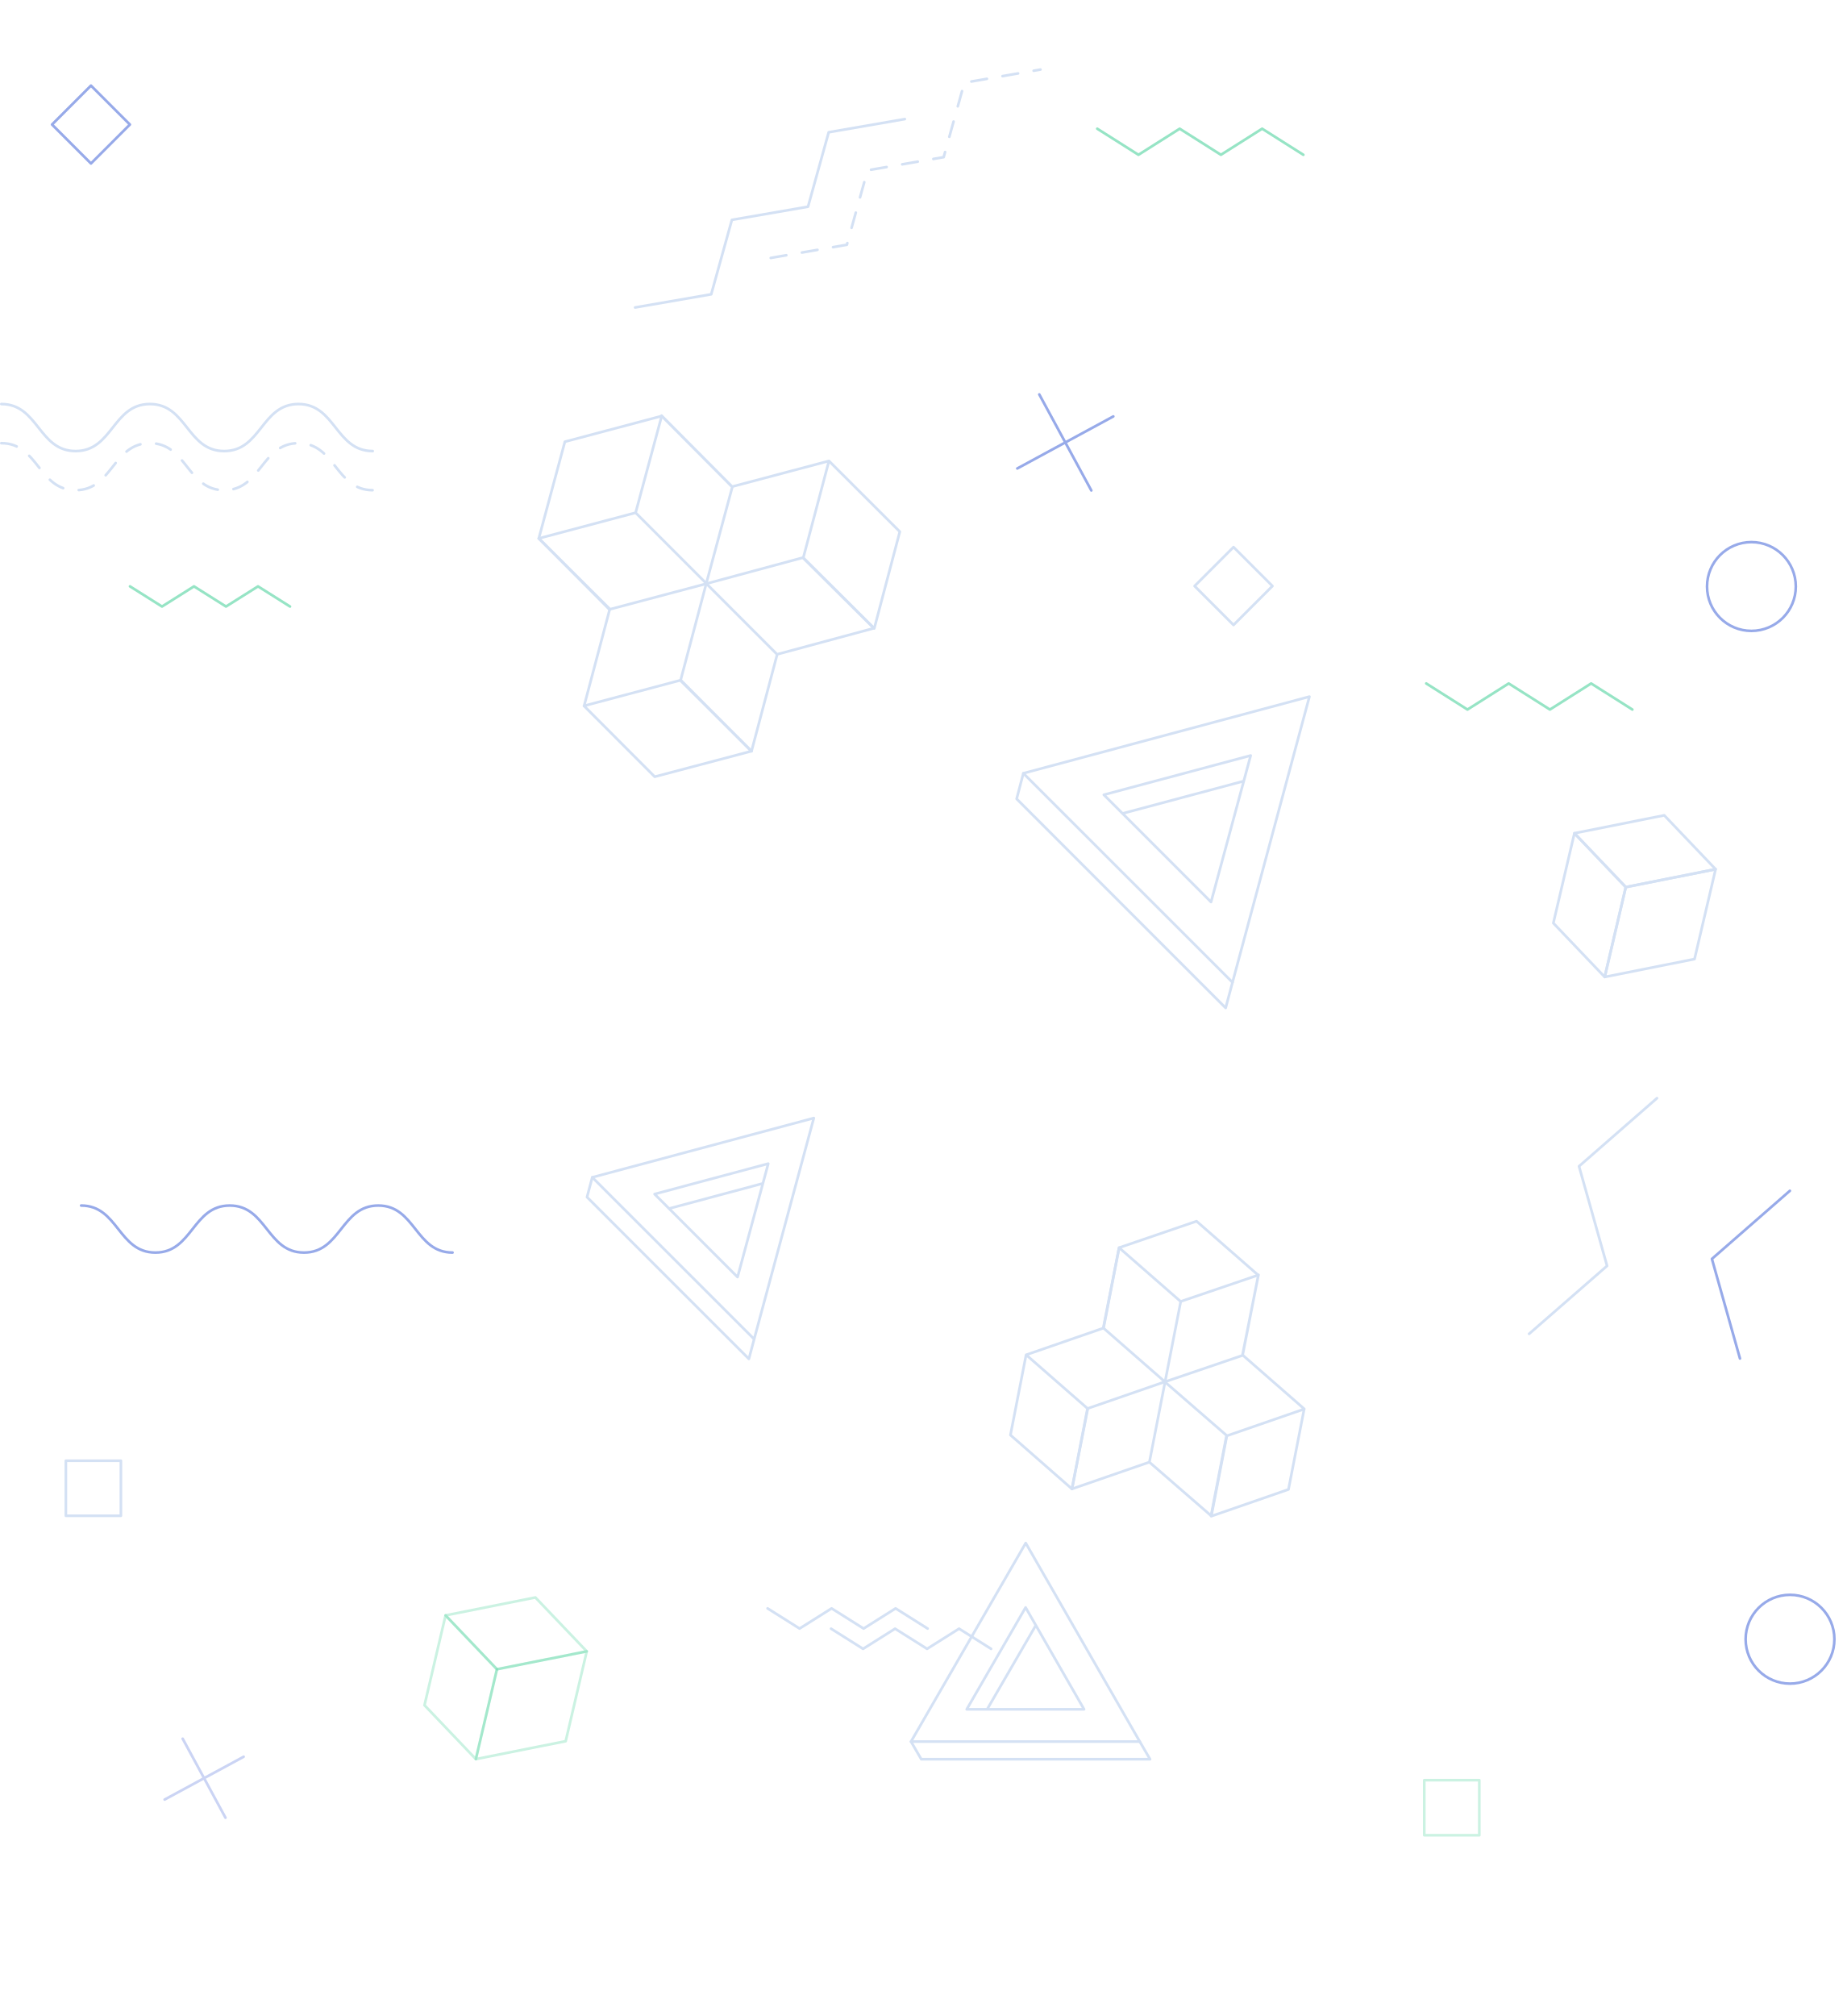
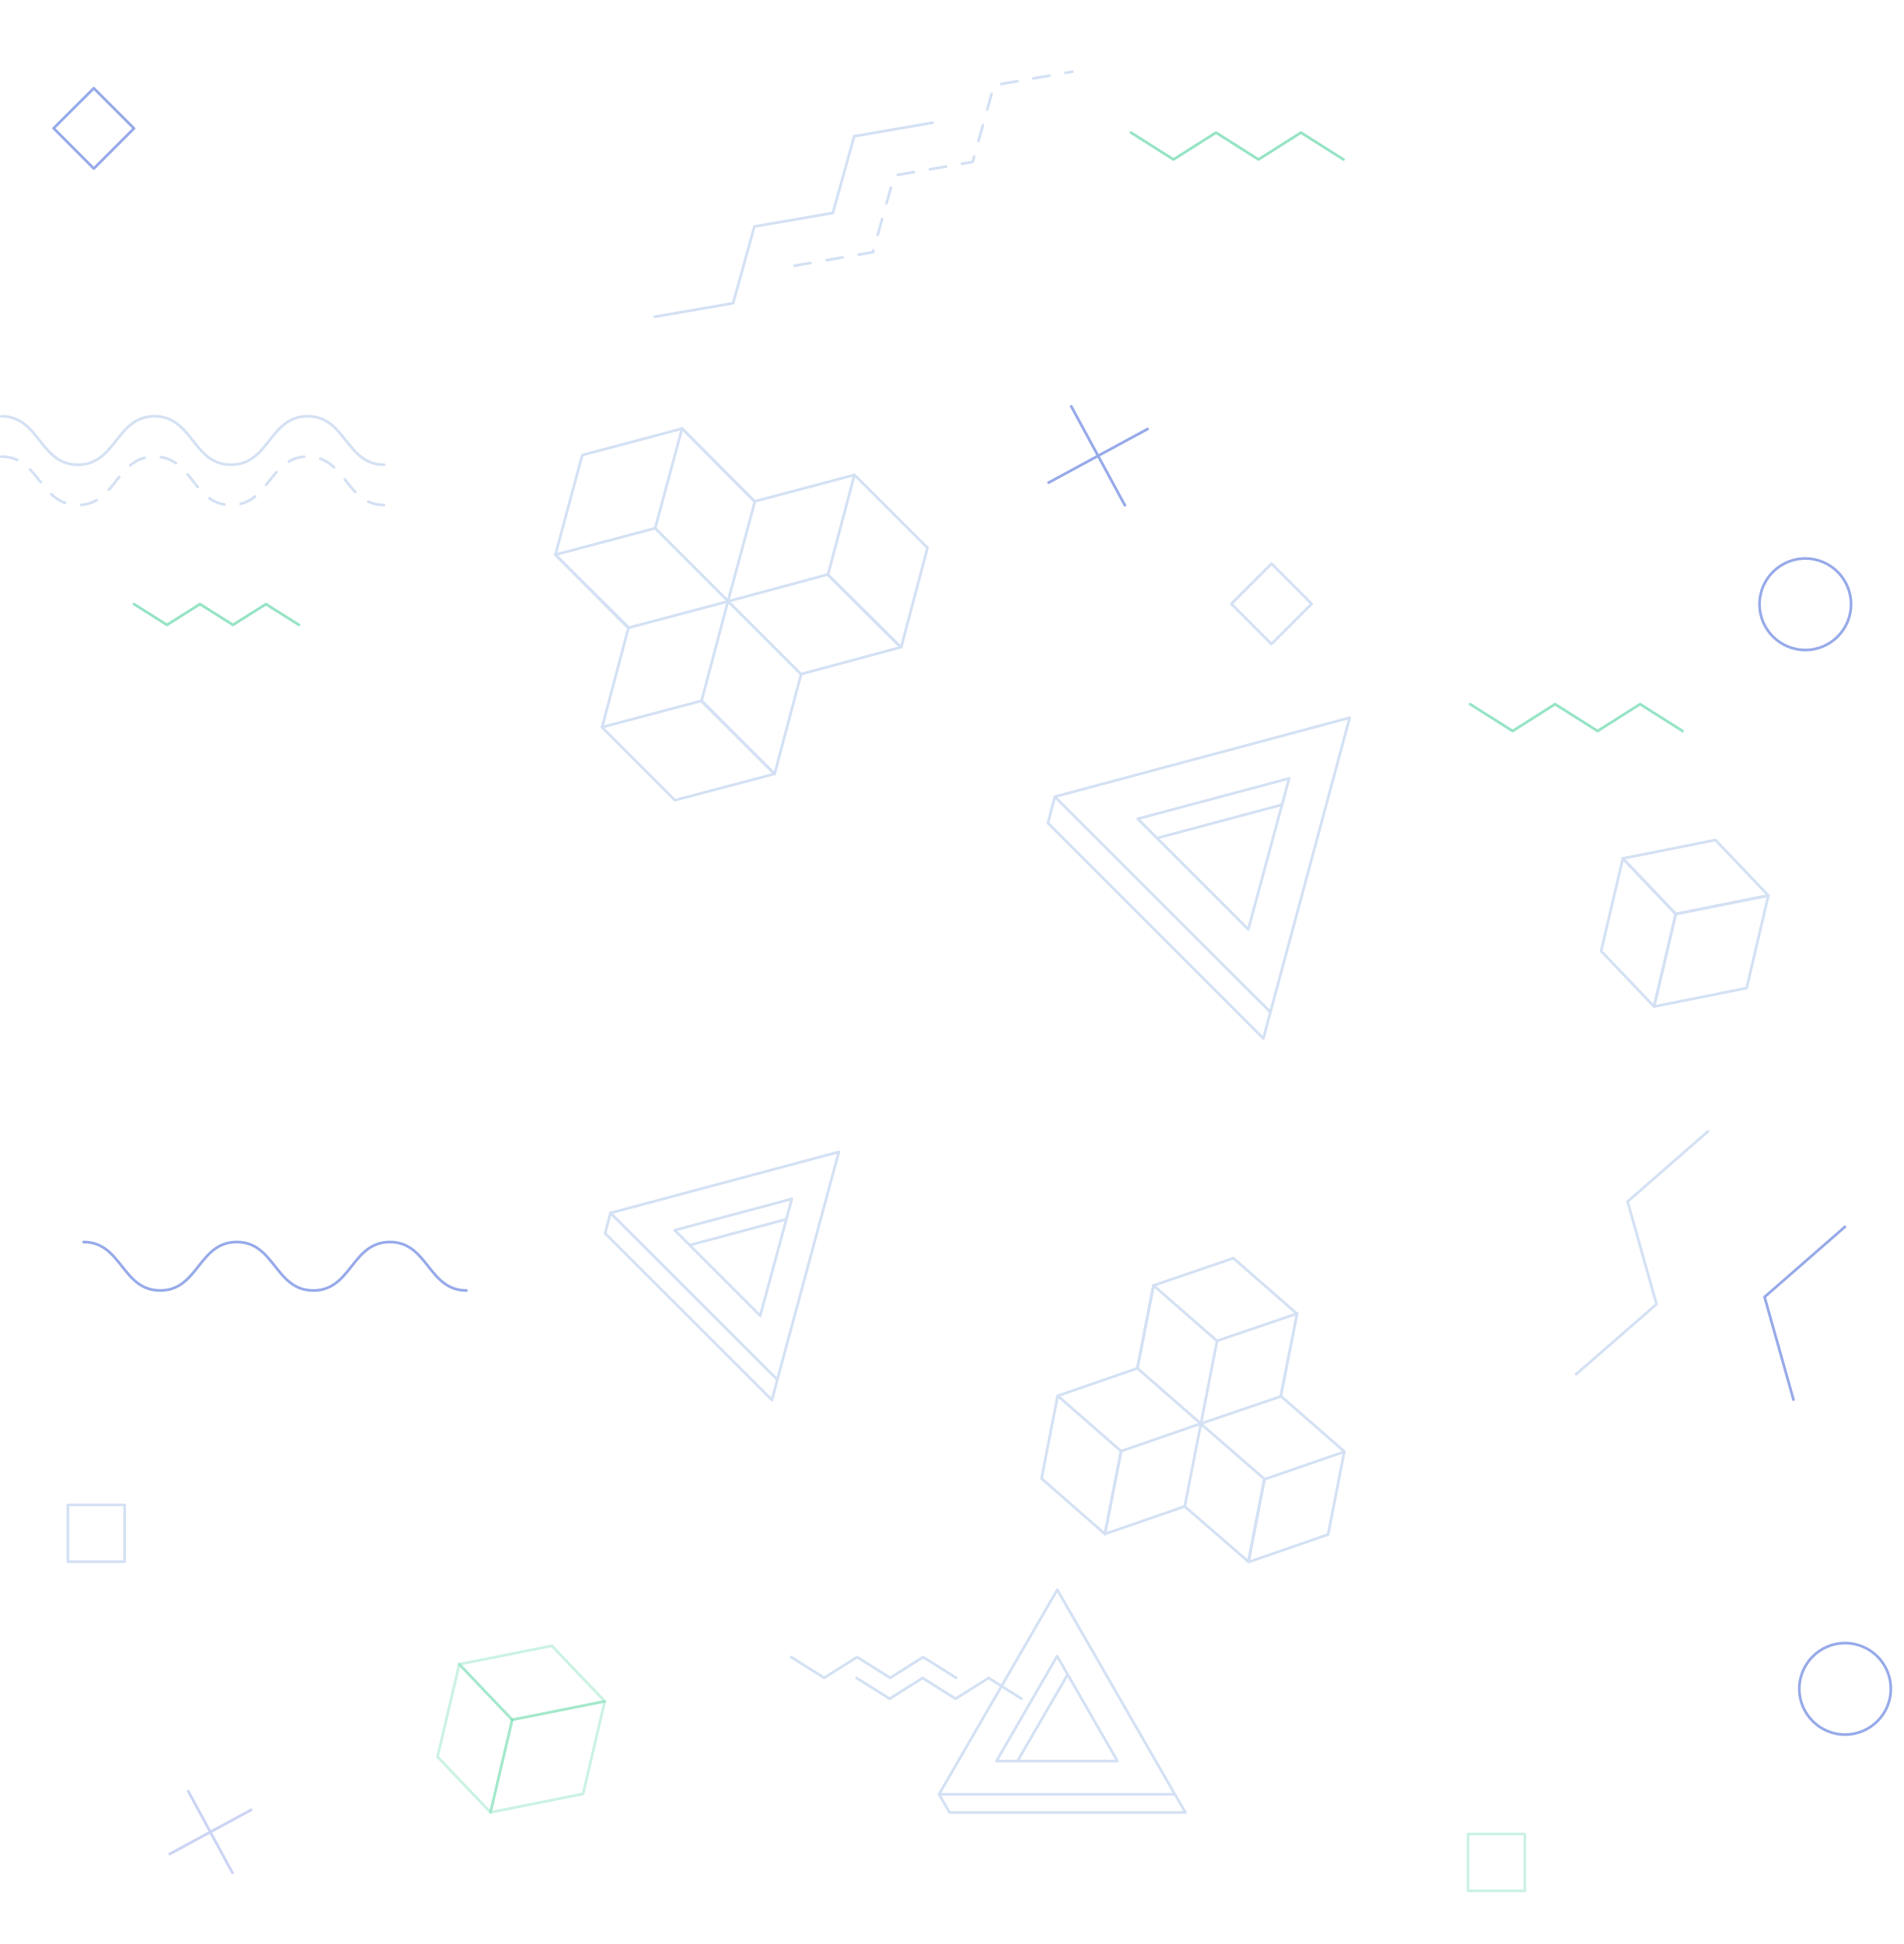
- <svg xmlns="http://www.w3.org/2000/svg" version="1.1" id="Layer_1" x="0" y="0" viewBox="0 0 1402.3 1530.3" xml:space="preserve">
-   <style>.st0{opacity:.5;fill:none;stroke:#2f55d4;stroke-width:2;stroke-linecap:round;stroke-linejoin:round}.st1,.st2{stroke:#d4e1f4}.st1,.st2,.st3,.st6{fill:none;stroke-width:2;stroke-linecap:round;stroke-linejoin:round}.st2{stroke-dasharray:12}.st3,.st6{opacity:.5;stroke:#2eca8b}.st6{opacity:.25}</style>
+ <svg xmlns="http://www.w3.org/2000/svg" version="1.1" id="Layer_1" x="0" y="0" viewBox="0 0 1402.3 1432.3" xml:space="preserve">
+   <style>.st0{opacity:.5;fill:none;stroke:#2f55d4;stroke-width:2;stroke-linecap:round;stroke-linejoin:round;enable-background:new}.st1{stroke:#d4e1f4}.st1,.st2,.st3,.st5{fill:none;stroke-width:2;stroke-linecap:round;stroke-linejoin:round}.st2{stroke:#d4e1f4;stroke-dasharray:12}.st3,.st5{opacity:.5;stroke:#2eca8b;enable-background:new}.st5{opacity:.25}</style>
  <path class="st0" d="M61.6 915.1c28.2 0 28.2 35.7 56.4 35.7s28.2-35.7 56.4-35.7 28.2 35.7 56.4 35.7 28.2-35.7 56.4-35.7 28.2 35.7 56.4 35.7" />
  <path class="st1" d="M1 306.7c28.2 0 28.2 35.7 56.4 35.7s28.2-35.7 56.4-35.7 28.2 35.7 56.4 35.7 28.2-35.7 56.4-35.7 28.2 35.7 56.4 35.7" />
  <path class="st2" d="M1 336.4c28.2 0 28.2 35.7 56.4 35.7s28.2-35.7 56.4-35.7 28.2 35.7 56.4 35.7 28.2-35.7 56.4-35.7 28.2 35.7 56.4 35.7" />
  <path class="st1" d="M631 1236.3l24.3 15.3 24.3-15.3 24.3 15.3 24.3-15.3 24.3 15.3" />
  <path class="st3" d="M98.7 445.1l24.3 15.3 24.3-15.3 24.3 15.3 24.3-15.3 24.3 15.3" />
  <path class="st1" d="M582.8 1220.9l24.3 15.3 24.3-15.3 24.3 15.3 24.3-15.3 24.3 15.3" />
  <path class="st3" d="M833.1 97.7l31.3 19.8 31.3-19.8 31.3 19.8 31.3-19.8 31.3 19.8m93.3 401.3l31.3 19.8 31.3-19.8 31.3 19.8 31.3-19.8 31.3 19.8" />
  <path class="st1" d="M482.2 233.4l57.8-10 15.7-56.5 57.8-10 15.7-56.5 57.8-10" />
  <path class="st2" d="M585.2 195.8l57.8-10 15.7-56.5 57.8-10 15.7-56.5 57.8-10" />
  <path class="st0" d="M789.1 299.4l39.5 72.9m16.7-56.2l-72.9 39.5" />
-   <path d="M138.7 1319.8l32.5 60m13.8-46.3l-60 32.5" stroke="#2f55d4" fill="none" stroke-width="2" stroke-linecap="round" stroke-linejoin="round" opacity=".25" />
+   <path d="M138.7 1319.8l32.5 60m13.8-46.3l-60 32.5" opacity=".25" fill="none" stroke="#2f55d4" stroke-width="2" stroke-linecap="round" stroke-linejoin="round" />
  <path class="st1" d="M1161 1012.5l59.2-51.6-21.3-75.6 59.2-51.7" />
  <path class="st0" d="M1321.1 1031.2l-21.3-75.6 59.2-51.7" />
  <circle class="st0" cx="1329.8" cy="445.2" r="33.7" />
  <circle class="st0" cx="1359.1" cy="1244.3" r="33.7" />
-   <path transform="rotate(-45.001 936.651 444.861)" class="st1" d="M915.7 423.9h41.8v41.8h-41.8z" />
-   <path transform="rotate(-45.001 69.124 94.56)" class="st0" d="M48.2 73.6H90v41.8H48.2z" />
-   <path class="st1" d="M50 1108.8h41.8v41.8H50z" />
-   <path class="st6" d="M1081.4 1351.3h41.8v41.8h-41.8z" />
+   <path class="st1" d="M907 444.9l29.6-29.6 29.6 29.6-29.6 29.6-29.6-29.6z" />
+   <path class="st0" d="M39.5 94.5L69.1 65l29.6 29.6-29.6 29.6-29.6-29.7z" />
+   <path class="st1" d="M50 1108.8h41.8v41.8H50v-41.8z" />
+   <path class="st5" d="M1081.4 1351.3h41.8v41.8h-41.8v-41.8z" />
  <path class="st1" d="M1218.4 741.6l68.2-13.6 16-68.2-68.2 13.6-16 68.2z" />
  <path class="st1" d="M1195.4 632.5l68.2-13.6 39 40.9-68.2 13.6-39-40.9z" />
  <path class="st1" d="M1179.4 700.7l16-68.2 39 40.9-16 68.2-39-40.9z" />
-   <path class="st6" d="M361.3 1335.3l68.2-13.6 16-68.2-68.2 13.6-16 68.2z" />
-   <path class="st6" d="M338.3 1226.2l68.2-13.6 39 40.9-68.2 13.6-39-40.9z" />
-   <path class="st6" d="M322.3 1294.4l16-68.2 39 40.9-16 68.2-39-40.9z" />
+   <path class="st5" d="M361.3 1335.3l68.2-13.6 16-68.2-68.2 13.6-16 68.2z" />
+   <path class="st5" d="M338.3 1226.2l68.2-13.6 39 40.9-68.2 13.6-39-40.9z" />
+   <path class="st5" d="M322.3 1294.4l16-68.2 39 40.9-16 68.2-39-40.9z" />
  <path class="st1" d="M570.6 570.2l-53.9-53.6 19.5-73.5 73.4-19.8 53.9 53.6" />
  <path class="st1" d="M663.4 476.9L590 496.7 536.3 443m53.8 53.7l-19.5 73.5M409.1 408.7l53.6 53.9 73.5-19.5 19.8-73.4-53.6-53.9-73.5 19.5-19.8 73.4zm274.1-5.1L663.8 477l-53.9-53.6 19.5-73.5 53.8 53.7m-180.9-88.1l53.6 53.9 73.5-19.5" />
  <path class="st1" d="M409.1 408.7l53.9 53.6-19.5 73.5" />
  <path class="st1" d="M497.1 589.6l73.4-19.4-53.6-53.9-73.5 19.5 53.7 53.8m5.3-273.8l-19.8 73.4 53.8 53.8m-53.8-53.8l-73.5 19.5m404.8 721.5l11.8-61 58.7-20.3 46.9 40.7-11.8 61" />
  <path class="st1" d="M919.6 1150.6l-46.9-40.7 11.9-61m-12 61l-58.7 20.3m35.8-183.1l-12 60.9 46.8 40.9 58.8-20 12.1-60.9-46.9-41-58.8 20.1zm128.6 183.5l-58.6 20.3 11.8-61 58.7-20.3-11.9 61m-22.8-162.9l-12 60.9 46.8 40.9" />
  <path class="st1" d="M849.7 947.1l-11.8 61-58.7 20.3m-12 60.9l46.7 40.9 12-60.9-46.8-40.9-11.9 60.9m188.1-121.4l-58.8 20-11.9 61m11.9-60.9l-46.8-40.9m-277.1 69.4L449.7 893.7l168.2-45-45.3 167.8z" />
  <path class="st1" d="M560 969.4l-63-63 86.3-23.1-23.3 86.1zm12.6 47.1l-4 15-122.9-122.8 4-15m58.3 23.7l71.3-19.1M865.4 1322H691.7l87.1-150.7 86.6 150.7z" />
  <path class="st1" d="M823.1 1297.5H734l44.7-77.3 44.4 77.3zm42.3 24.5l7.8 13.4H699.5l-7.8-13.4m57.8-24.5l37-63.8m149.3-488L777 587l217.2-58.2-58.4 216.9z" />
  <path class="st1" d="M919.5 684.7l-81.4-81.4 111.5-29.8-30.1 111.2zm16.3 61l-5.2 19.4-158.7-158.7L777 587m75.3 30.5l92.1-24.6" />
</svg>
